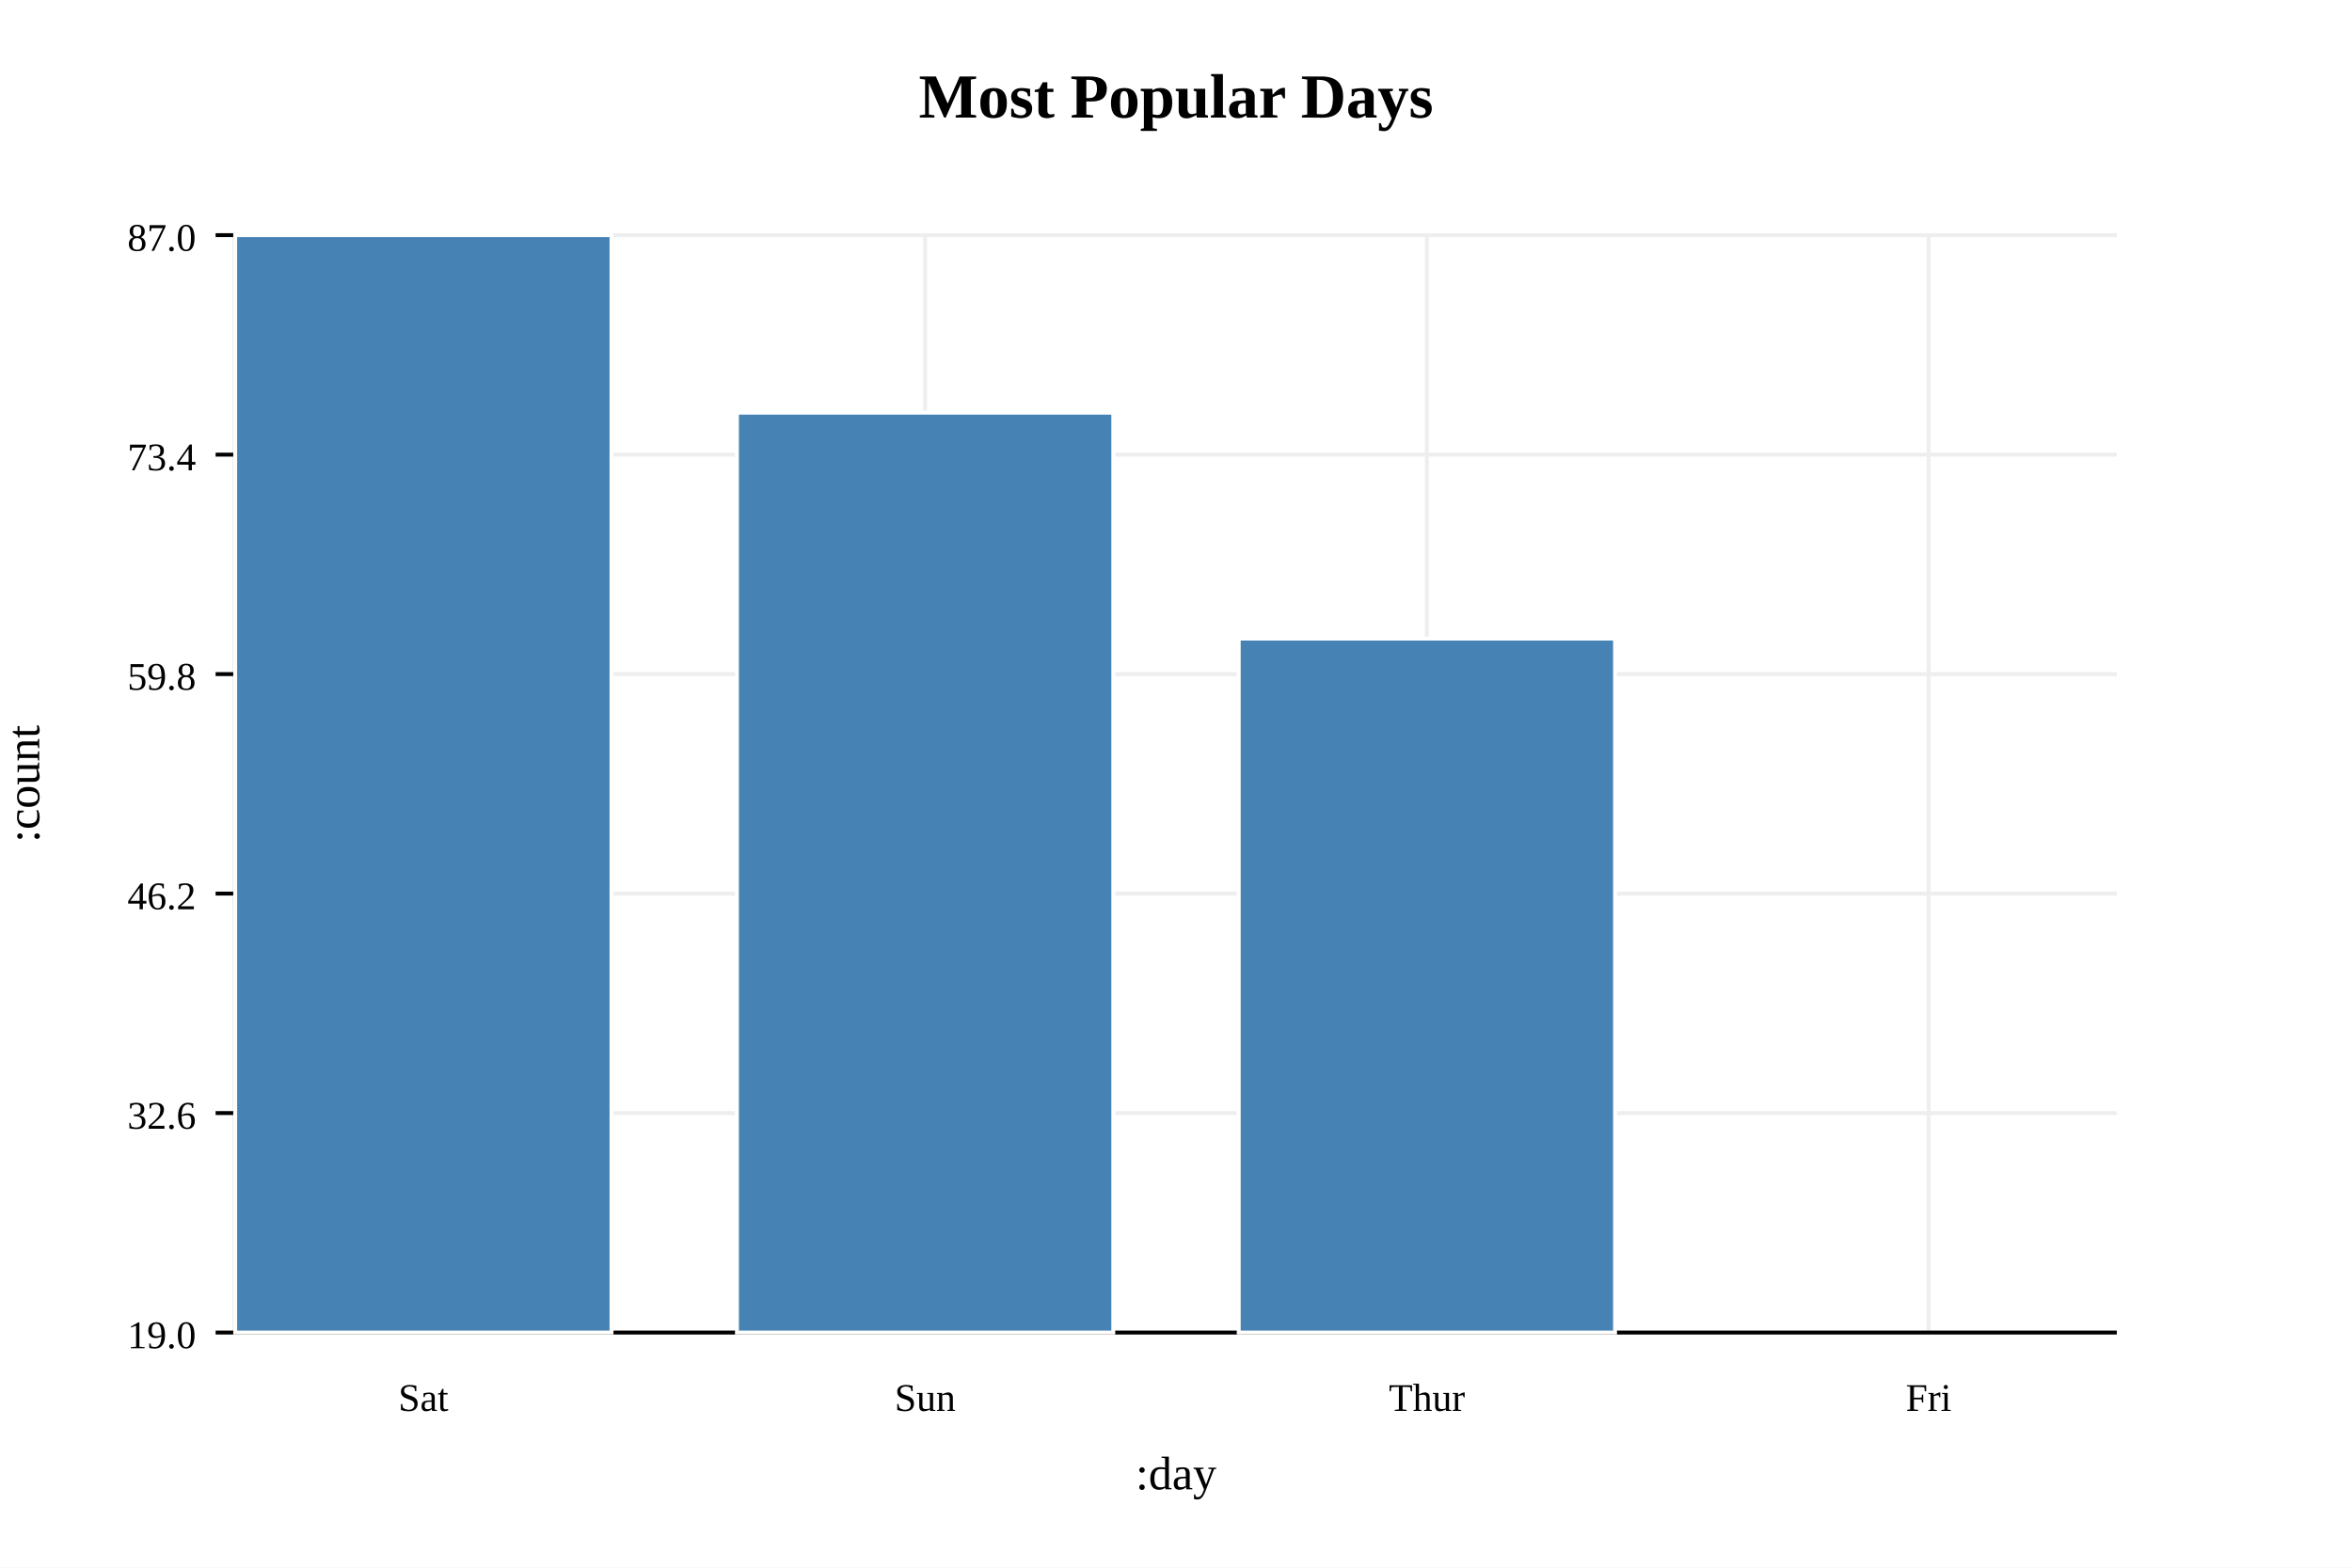
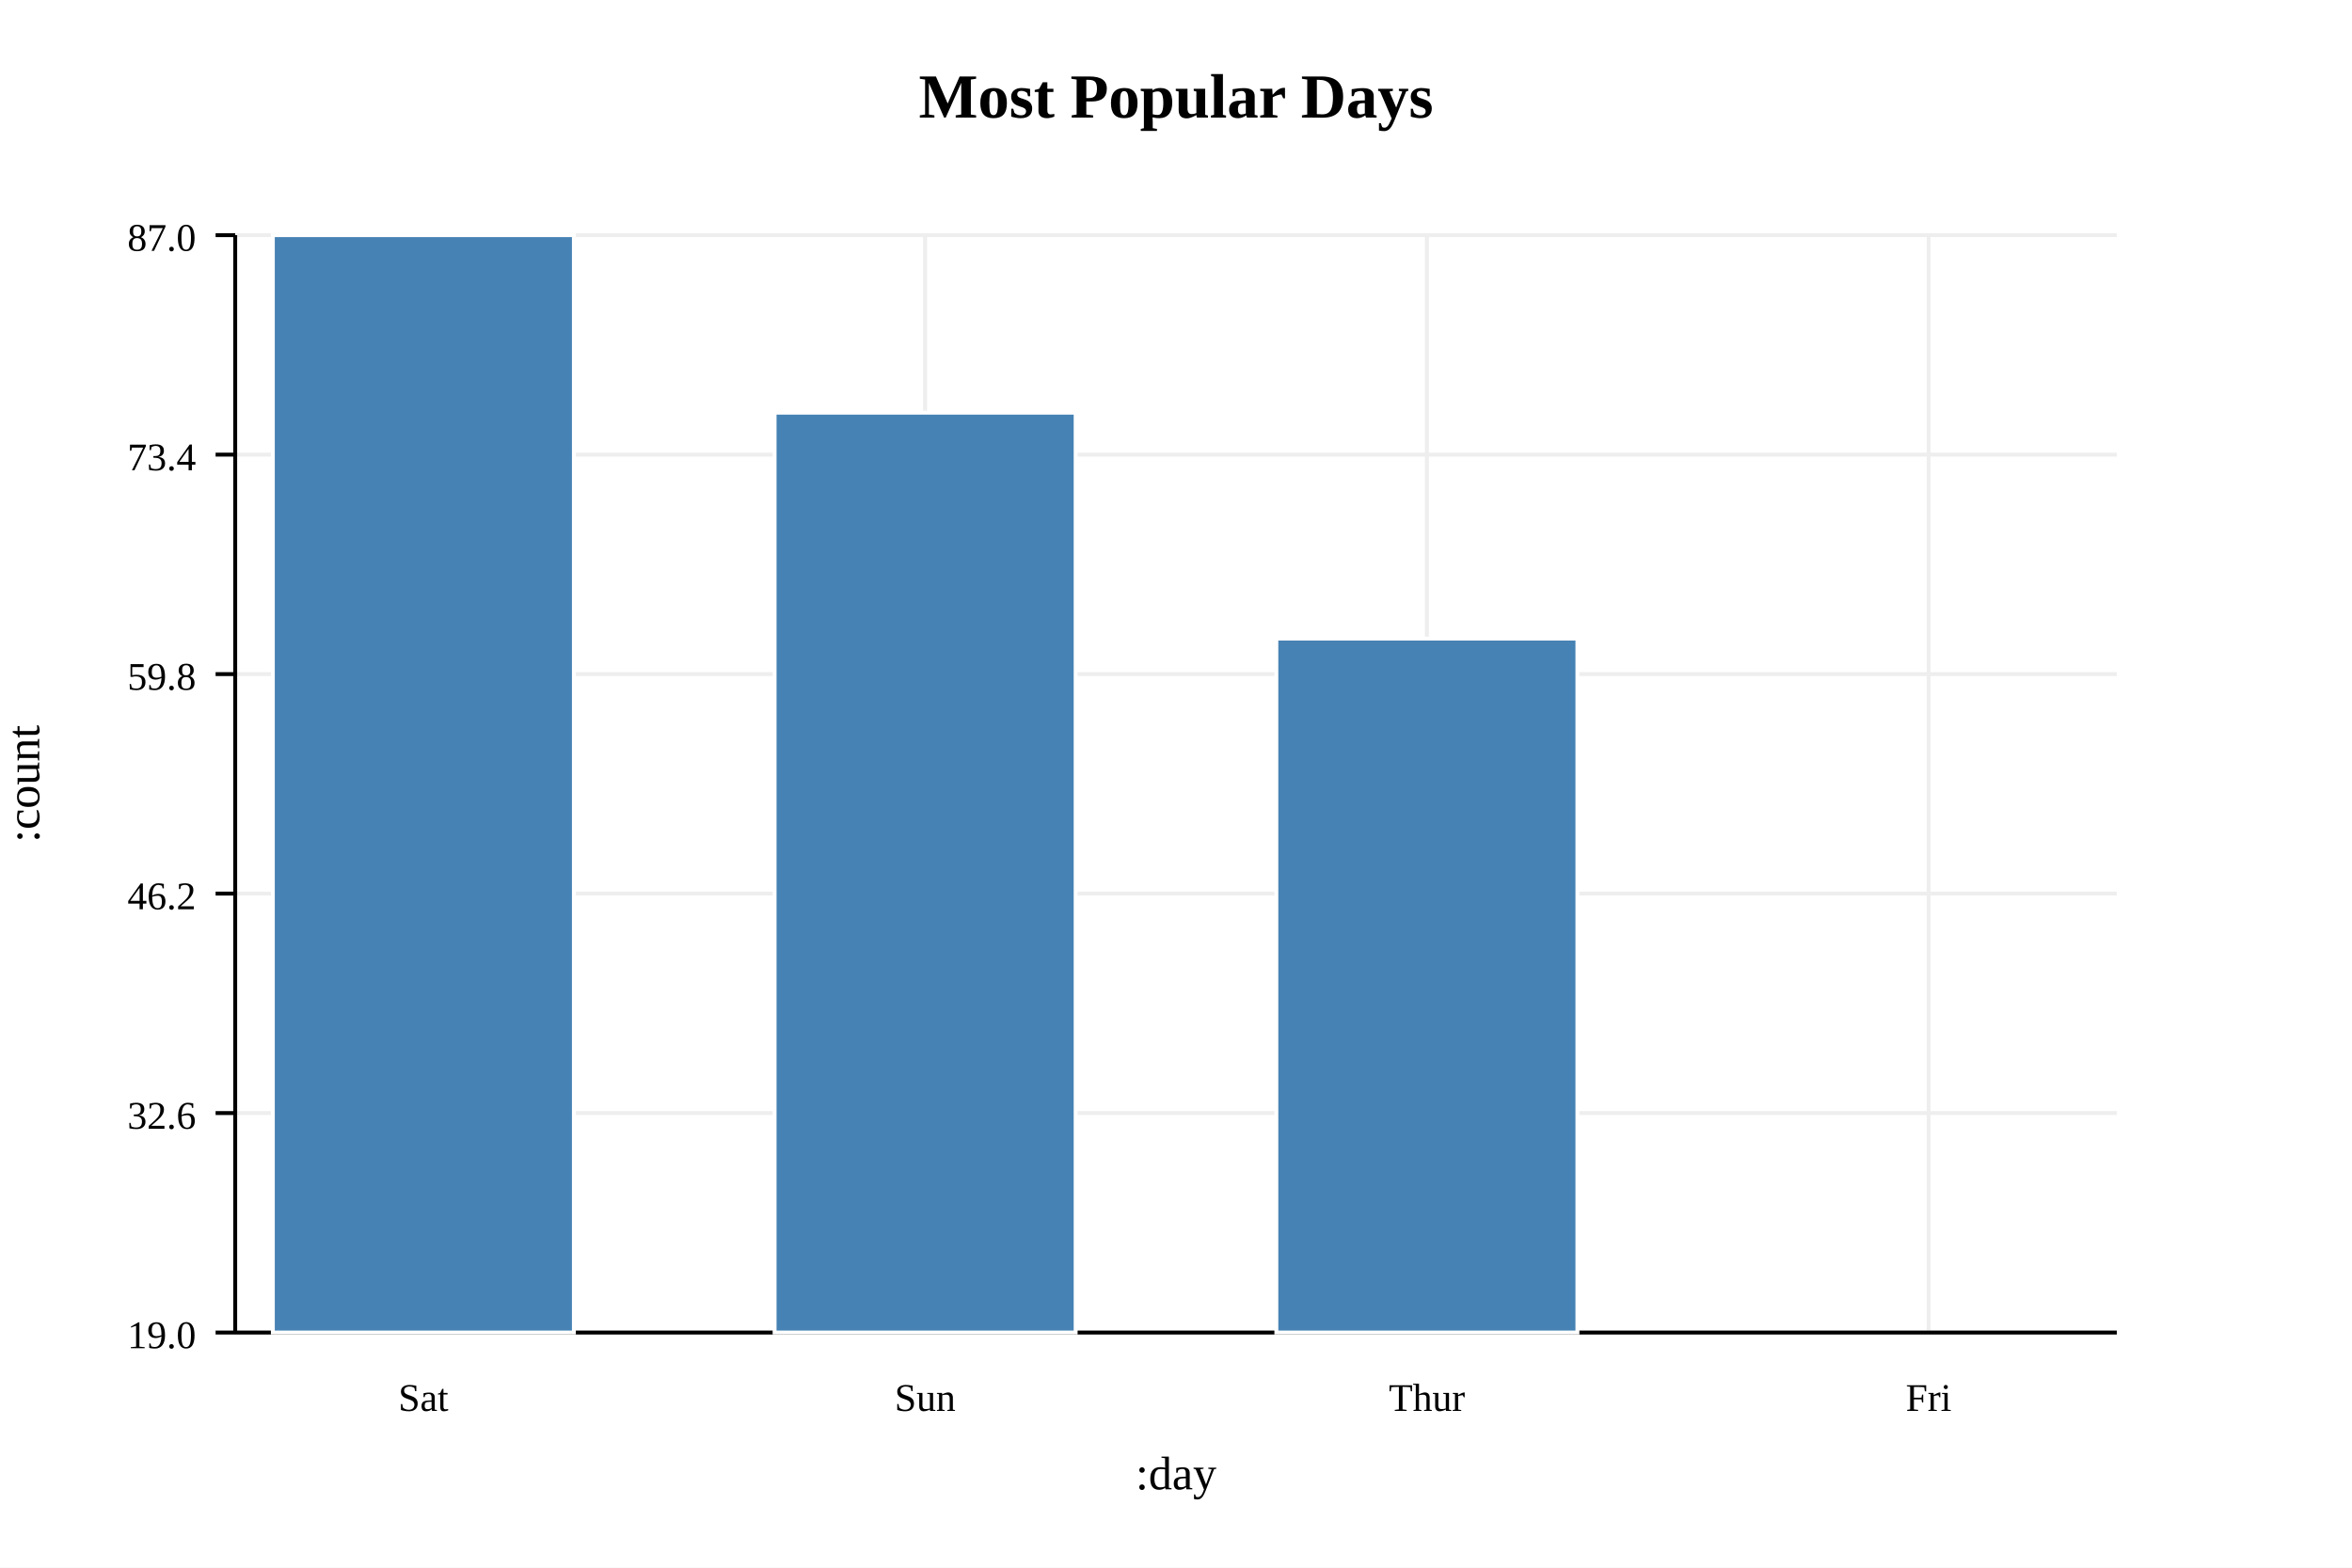
<svg xmlns="http://www.w3.org/2000/svg" width="600" height="400" version="1.1">
  <rect width="600" height="400" x="0" y="0" fill="#ffffff" />
  <line x1="60" x2="540" y1="340.0" y2="340.0" stroke-dasharray="none" stroke="#eeeeee" stroke-width="1" />
  <line x1="55" x2="60" y1="340.0" y2="340.0" stroke="#000000" stroke-width="1" />
  <text fill="#000000" font-size="10px" text-anchor="end" y="344.0" x="50"> 19.0</text>
  <line x1="60" x2="540" y1="284.0" y2="284.0" stroke-dasharray="none" stroke="#eeeeee" stroke-width="1" />
  <line x1="55" x2="60" y1="284.0" y2="284.0" stroke="#000000" stroke-width="1" />
  <text fill="#000000" font-size="10px" text-anchor="end" y="288.0" x="50"> 32.6</text>
  <line x1="60" x2="540" y1="228.0" y2="228.0" stroke-dasharray="none" stroke="#eeeeee" stroke-width="1" />
  <line x1="55" x2="60" y1="228.0" y2="228.0" stroke="#000000" stroke-width="1" />
  <text fill="#000000" font-size="10px" text-anchor="end" y="232.0" x="50"> 46.2</text>
  <line x1="60" x2="540" y1="172.0" y2="172.0" stroke-dasharray="none" stroke="#eeeeee" stroke-width="1" />
  <line x1="55" x2="60" y1="172.0" y2="172.0" stroke="#000000" stroke-width="1" />
  <text fill="#000000" font-size="10px" text-anchor="end" y="176.0" x="50"> 59.8</text>
  <line x1="60" x2="540" y1="116.0" y2="116.0" stroke-dasharray="none" stroke="#eeeeee" stroke-width="1" />
  <line x1="55" x2="60" y1="116.0" y2="116.0" stroke="#000000" stroke-width="1" />
  <text fill="#000000" font-size="10px" text-anchor="end" y="120.0" x="50"> 73.4</text>
  <line x1="60" x2="540" y1="60.0" y2="60.0" stroke-dasharray="none" stroke="#eeeeee" stroke-width="1" />
  <line x1="55" x2="60" y1="60.0" y2="60.0" stroke="#000000" stroke-width="1" />
  <text fill="#000000" font-size="10px" text-anchor="end" y="64.0" x="50"> 87.0</text>
  <line x1="108.0" x2="108.0" y1="60" y2="340" stroke-dasharray="none" stroke="#eeeeee" stroke-width="1" />
  <text fill="#000000" font-size="10px" text-anchor="middle" y="360" x="108.0"> Sat</text>
  <line x1="236.0" x2="236.0" y1="60" y2="340" stroke-dasharray="none" stroke="#eeeeee" stroke-width="1" />
  <text fill="#000000" font-size="10px" text-anchor="middle" y="360" x="236.0"> Sun</text>
  <line x1="364.0" x2="364.0" y1="60" y2="340" stroke-dasharray="none" stroke="#eeeeee" stroke-width="1" />
  <text fill="#000000" font-size="10px" text-anchor="middle" y="360" x="364.0"> Thur</text>
  <line x1="492.0" x2="492.0" y1="60" y2="340" stroke-dasharray="none" stroke="#eeeeee" stroke-width="1" />
  <text fill="#000000" font-size="10px" text-anchor="middle" y="360" x="492.0"> Fri</text>
  <line x1="60" x2="60" y1="60" y2="340" stroke="#000000" stroke-width="1" />
  <line x1="60" x2="540" y1="340" y2="340" stroke="#000000" stroke-width="1" />
  <text fill="#000000" font-size="12px" text-anchor="middle" y="380" x="300"> :day</text>
  <text transform="rotate(-90 10 200)" fill="#000000" font-size="12px" text-anchor="middle" y="200" x="10"> :count</text>
-   <rect width="96.0" height="280.0" x="60.0" y="60.0" stroke="white" fill="steelblue" />
-   <rect width="96.0" height="234.706" x="188.0" y="105.294" stroke="white" fill="steelblue" />
-   <rect width="96.0" height="177.059" x="316.0" y="162.941" stroke="white" fill="steelblue" />
-   <rect width="96.0" height="0.0" x="444.0" y="340.0" stroke="white" fill="steelblue" />
+   <rect width="76.8" height="280.0" x="69.6" y="60.0" stroke="white" fill="steelblue" />
+   <rect width="76.8" height="234.706" x="197.6" y="105.294" stroke="white" fill="steelblue" />
+   <rect width="76.8" height="177.059" x="325.6" y="162.941" stroke="white" fill="steelblue" />
+   <rect width="76.8" height="0.0" x="453.6" y="340.0" stroke="white" fill="steelblue" />
  <text font-weight="bold" fill="#000000" font-size="16px" text-anchor="middle" y="30" x="300"> Most Popular Days</text>
</svg>
